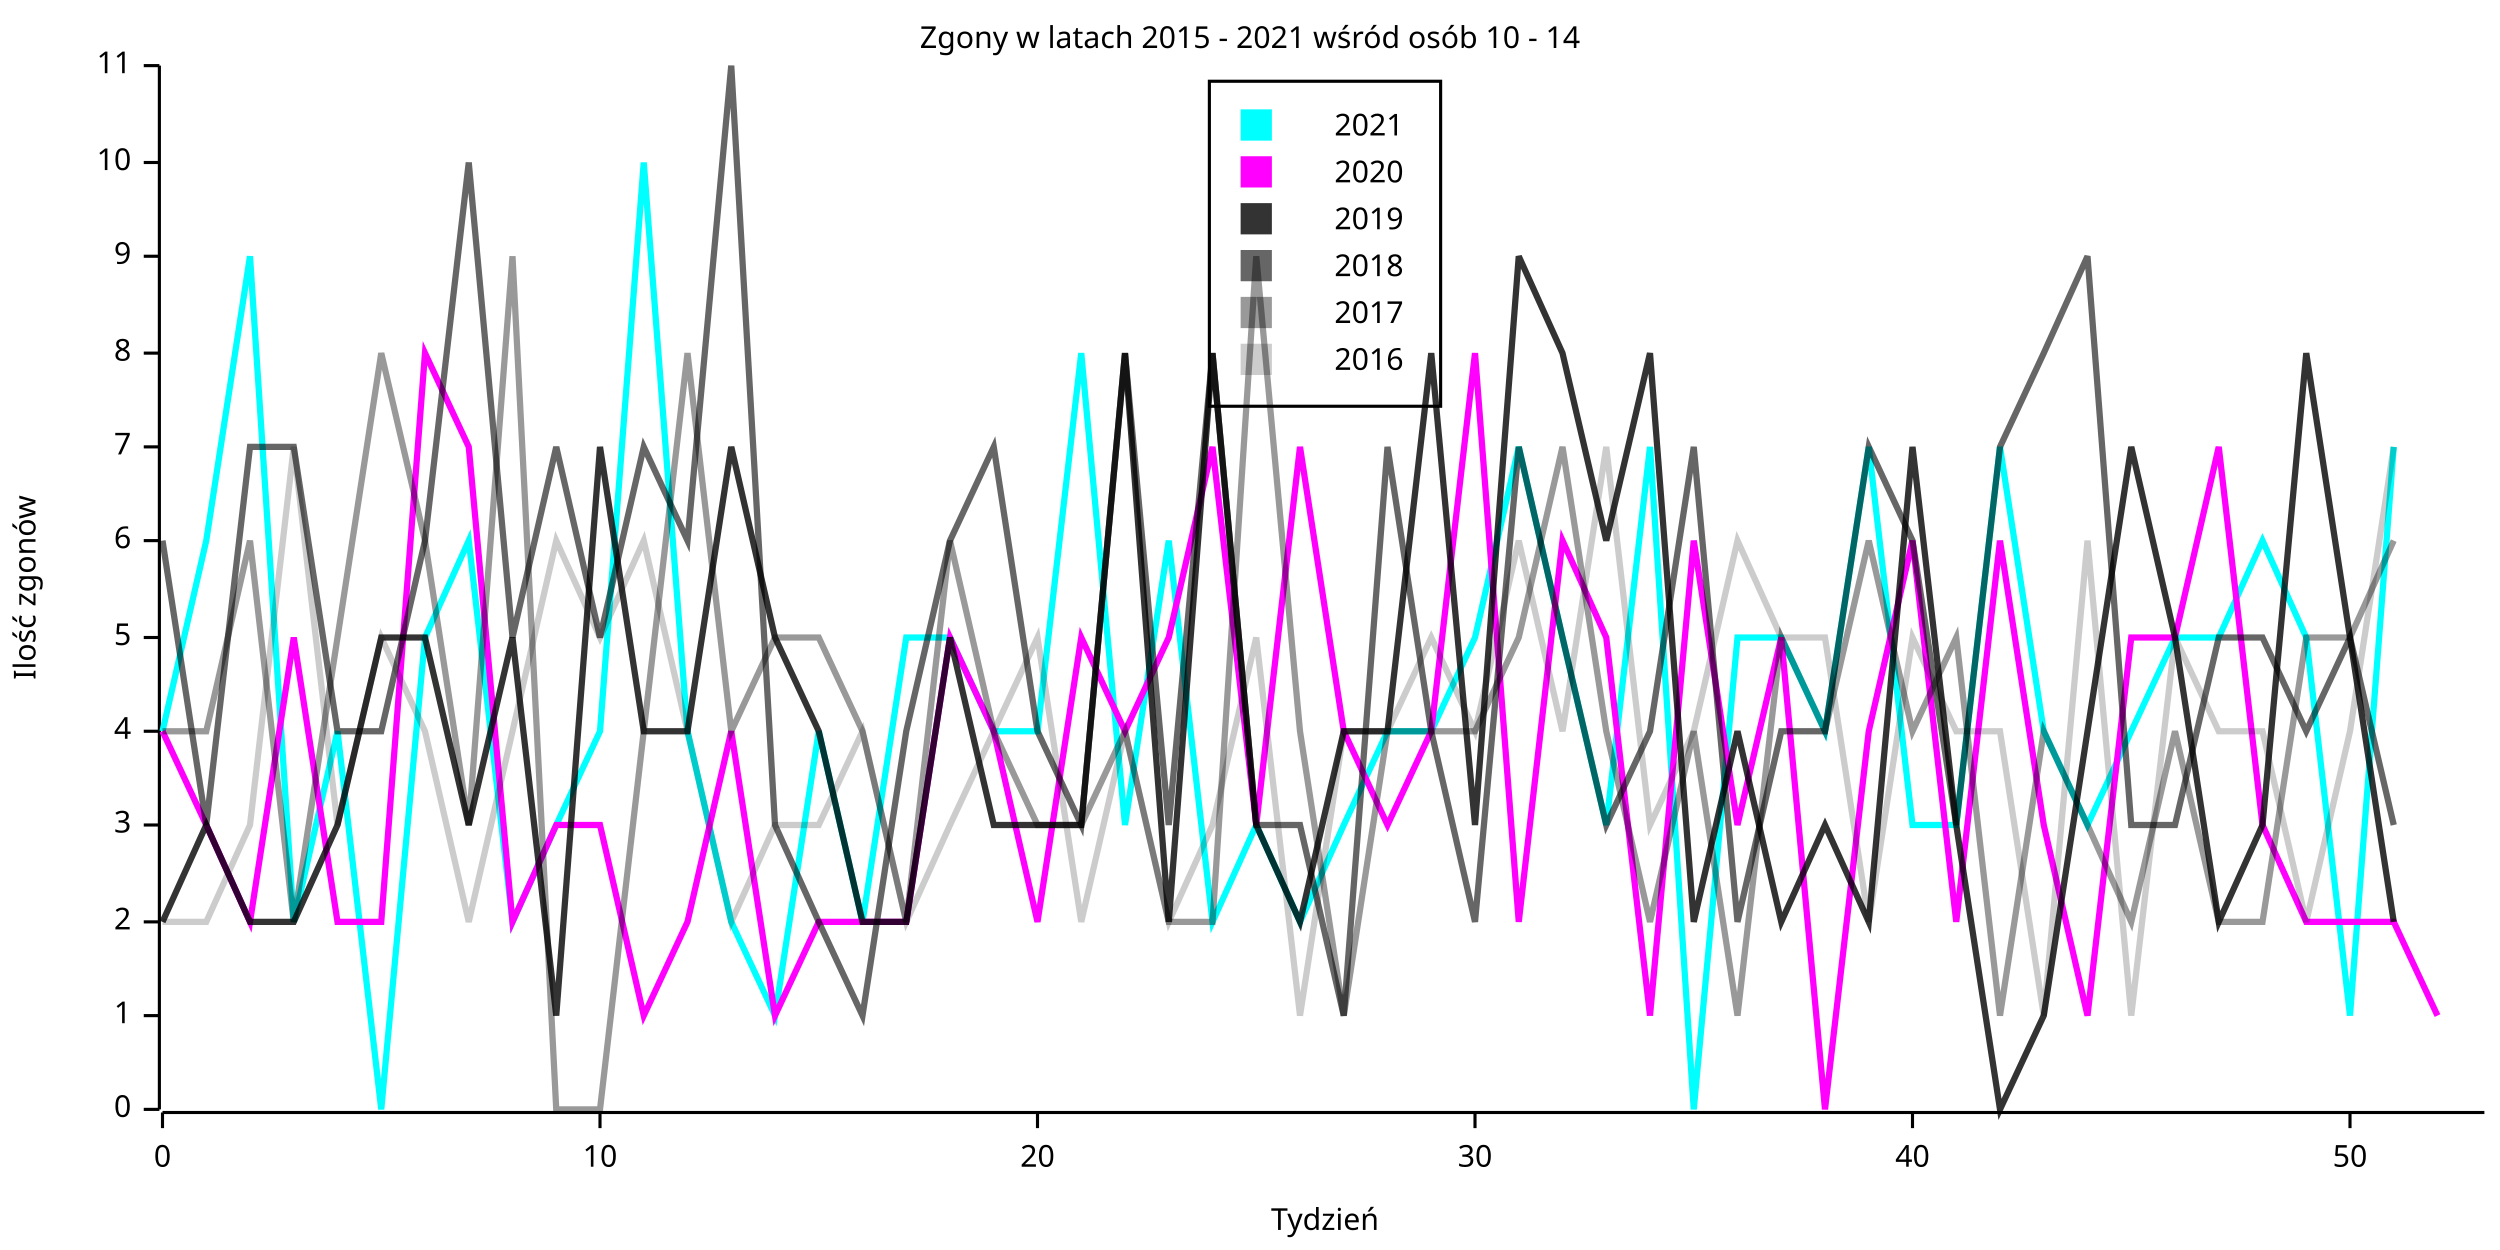
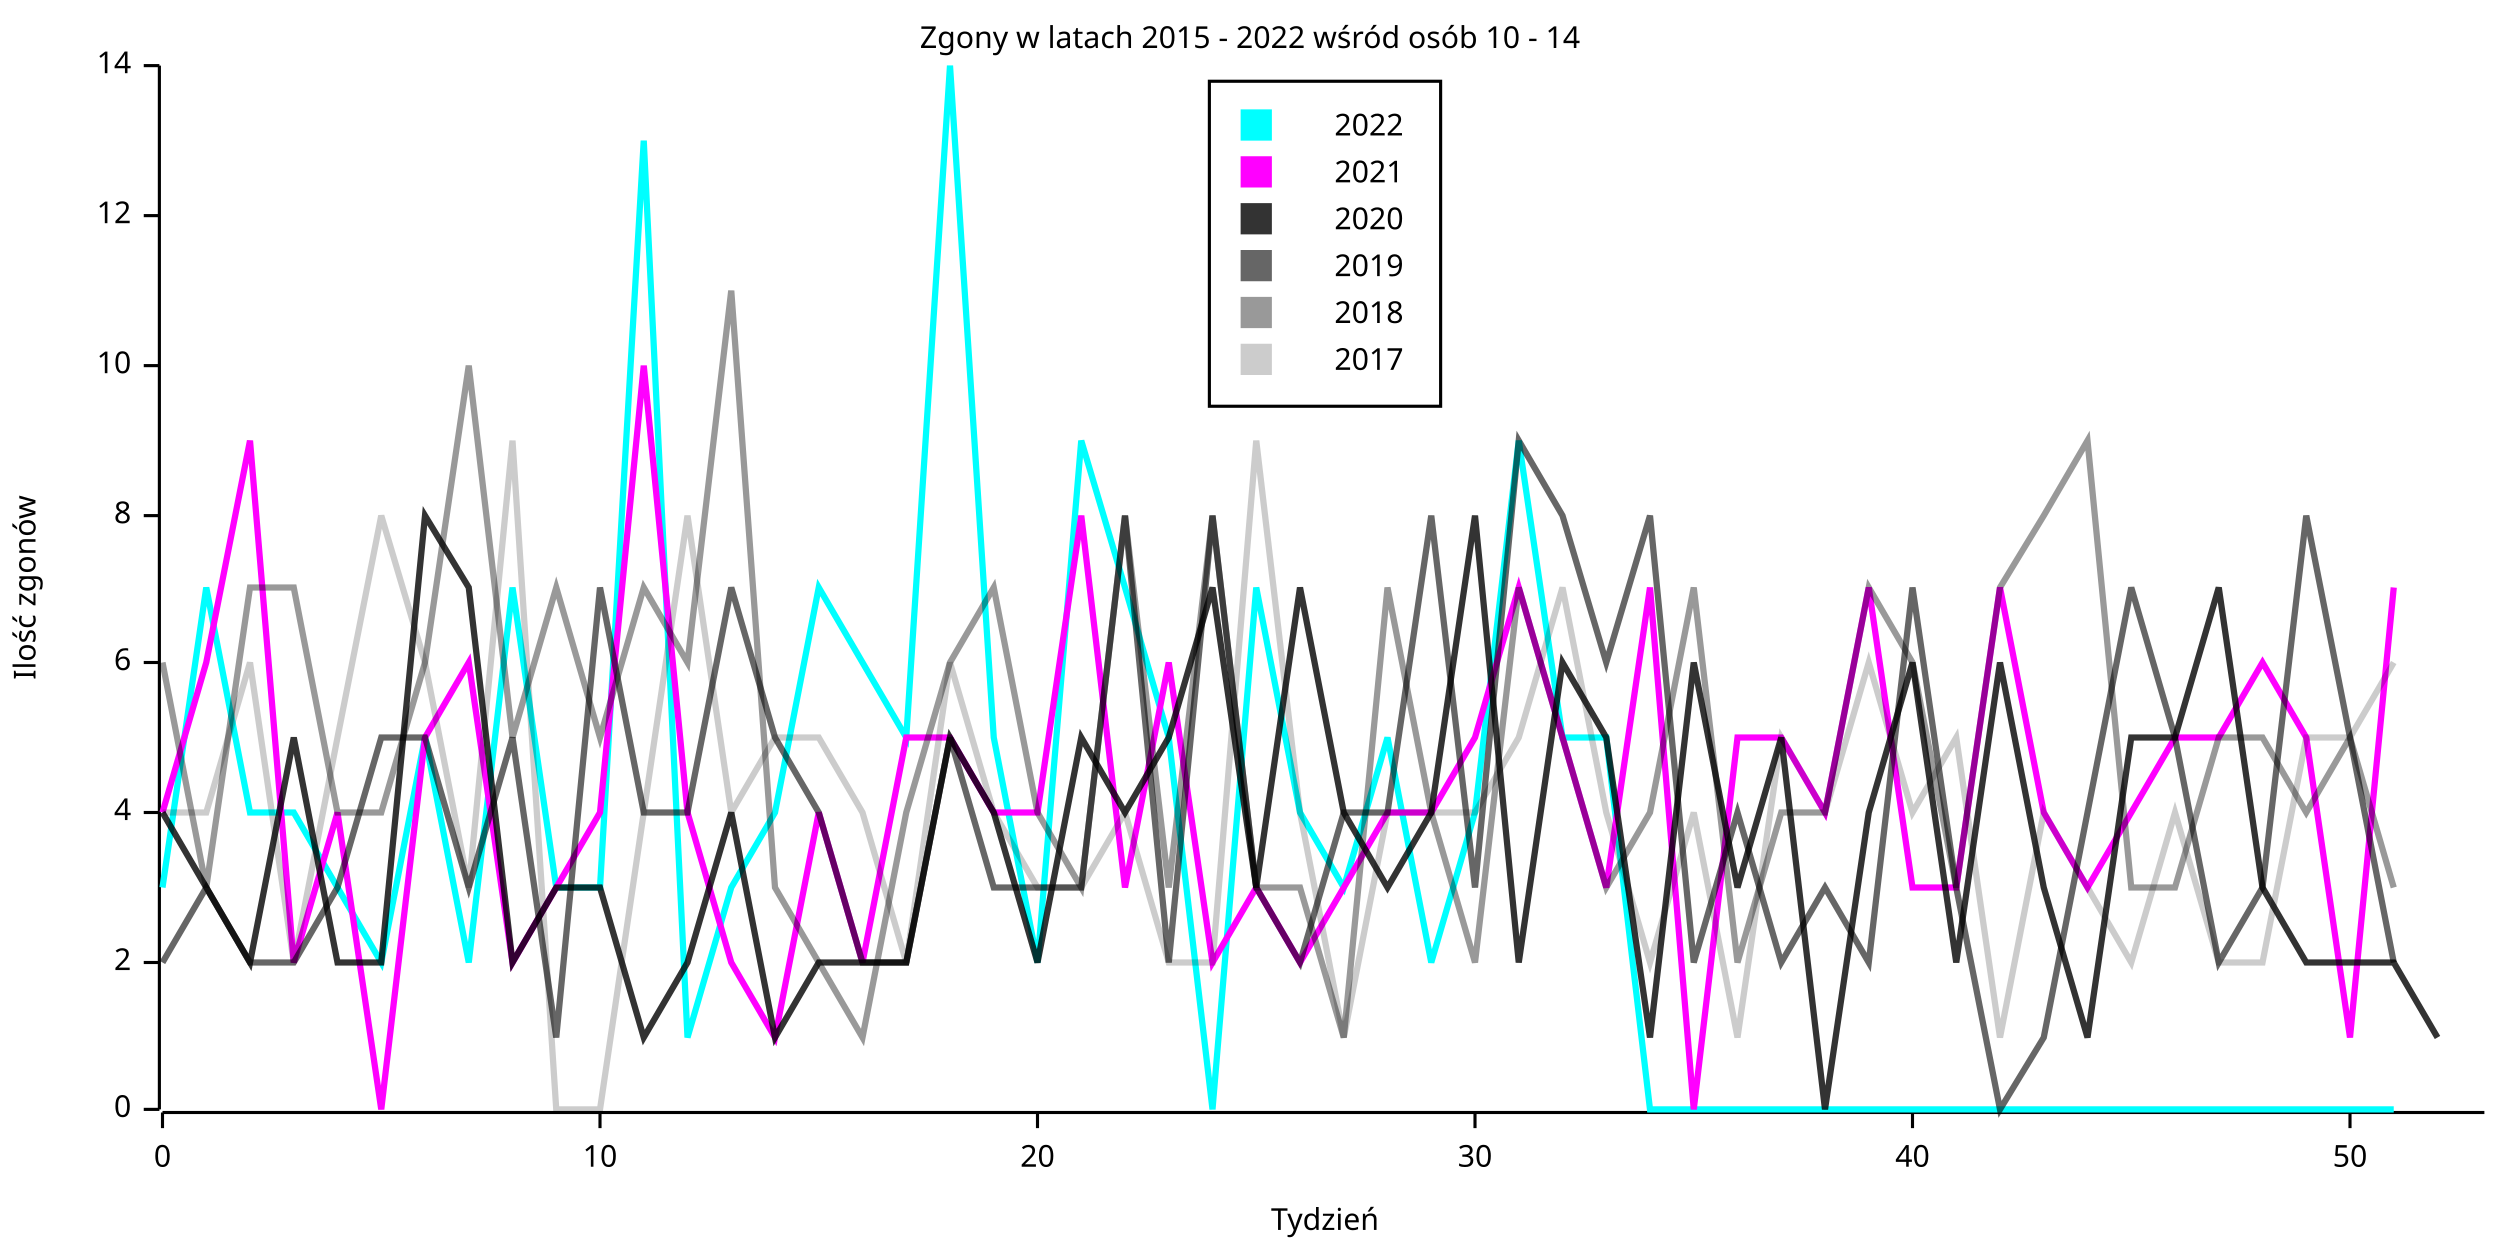
<svg xmlns="http://www.w3.org/2000/svg" width="800" height="400" viewBox="0 0 800 400">
  <rect x="0" y="0" width="800" height="400" opacity="1" fill="#FFFFFF" stroke="none" />
  <text x="400" y="8" dy="0.76em" text-anchor="middle" font-family="sans-serif" font-size="9.677" opacity="1" fill="#000000">
- Zgony w latach 2015 - 2021 wśród osób 10 - 14
+ Zgony w latach 2015 - 2022 wśród osób 10 - 14
</text>
  <text x="4" y="188" dy="0.76em" text-anchor="middle" font-family="sans-serif" font-size="9.677" opacity="1" fill="#000000" transform="rotate(270, 4, 188)">
Ilość zgonów
</text>
  <text x="424" y="396" dy="-0.5ex" text-anchor="middle" font-family="sans-serif" font-size="9.677" opacity="1" fill="#000000">
Tydzień
</text>
  <polyline fill="none" opacity="1" stroke="#000000" stroke-width="1" points="51,21 51,355 " />
  <text x="42" y="355" dy="0.5ex" text-anchor="end" font-family="sans-serif" font-size="9.677" opacity="1" fill="#000000">
0
</text>
  <polyline fill="none" opacity="1" stroke="#000000" stroke-width="1" points="46,355 51,355 " />
-   <text x="42" y="325" dy="0.5ex" text-anchor="end" font-family="sans-serif" font-size="9.677" opacity="1" fill="#000000">
- 1
- </text>
-   <polyline fill="none" opacity="1" stroke="#000000" stroke-width="1" points="46,325 51,325 " />
-   <text x="42" y="295" dy="0.5ex" text-anchor="end" font-family="sans-serif" font-size="9.677" opacity="1" fill="#000000">
+   <text x="42" y="308" dy="0.5ex" text-anchor="end" font-family="sans-serif" font-size="9.677" opacity="1" fill="#000000">
2
</text>
-   <polyline fill="none" opacity="1" stroke="#000000" stroke-width="1" points="46,295 51,295 " />
-   <text x="42" y="264" dy="0.5ex" text-anchor="end" font-family="sans-serif" font-size="9.677" opacity="1" fill="#000000">
- 3
- </text>
-   <polyline fill="none" opacity="1" stroke="#000000" stroke-width="1" points="46,264 51,264 " />
-   <text x="42" y="234" dy="0.5ex" text-anchor="end" font-family="sans-serif" font-size="9.677" opacity="1" fill="#000000">
+   <polyline fill="none" opacity="1" stroke="#000000" stroke-width="1" points="46,308 51,308 " />
+   <text x="42" y="260" dy="0.5ex" text-anchor="end" font-family="sans-serif" font-size="9.677" opacity="1" fill="#000000">
4
</text>
-   <polyline fill="none" opacity="1" stroke="#000000" stroke-width="1" points="46,234 51,234 " />
-   <text x="42" y="204" dy="0.5ex" text-anchor="end" font-family="sans-serif" font-size="9.677" opacity="1" fill="#000000">
- 5
- </text>
-   <polyline fill="none" opacity="1" stroke="#000000" stroke-width="1" points="46,204 51,204 " />
-   <text x="42" y="173" dy="0.5ex" text-anchor="end" font-family="sans-serif" font-size="9.677" opacity="1" fill="#000000">
+   <polyline fill="none" opacity="1" stroke="#000000" stroke-width="1" points="46,260 51,260 " />
+   <text x="42" y="212" dy="0.5ex" text-anchor="end" font-family="sans-serif" font-size="9.677" opacity="1" fill="#000000">
6
</text>
-   <polyline fill="none" opacity="1" stroke="#000000" stroke-width="1" points="46,173 51,173 " />
-   <text x="42" y="143" dy="0.5ex" text-anchor="end" font-family="sans-serif" font-size="9.677" opacity="1" fill="#000000">
- 7
- </text>
-   <polyline fill="none" opacity="1" stroke="#000000" stroke-width="1" points="46,143 51,143 " />
-   <text x="42" y="113" dy="0.5ex" text-anchor="end" font-family="sans-serif" font-size="9.677" opacity="1" fill="#000000">
+   <polyline fill="none" opacity="1" stroke="#000000" stroke-width="1" points="46,212 51,212 " />
+   <text x="42" y="165" dy="0.5ex" text-anchor="end" font-family="sans-serif" font-size="9.677" opacity="1" fill="#000000">
8
</text>
-   <polyline fill="none" opacity="1" stroke="#000000" stroke-width="1" points="46,113 51,113 " />
-   <text x="42" y="82" dy="0.5ex" text-anchor="end" font-family="sans-serif" font-size="9.677" opacity="1" fill="#000000">
- 9
- </text>
-   <polyline fill="none" opacity="1" stroke="#000000" stroke-width="1" points="46,82 51,82 " />
-   <text x="42" y="52" dy="0.5ex" text-anchor="end" font-family="sans-serif" font-size="9.677" opacity="1" fill="#000000">
+   <polyline fill="none" opacity="1" stroke="#000000" stroke-width="1" points="46,165 51,165 " />
+   <text x="42" y="117" dy="0.5ex" text-anchor="end" font-family="sans-serif" font-size="9.677" opacity="1" fill="#000000">
10
</text>
-   <polyline fill="none" opacity="1" stroke="#000000" stroke-width="1" points="46,52 51,52 " />
+   <polyline fill="none" opacity="1" stroke="#000000" stroke-width="1" points="46,117 51,117 " />
+   <text x="42" y="69" dy="0.5ex" text-anchor="end" font-family="sans-serif" font-size="9.677" opacity="1" fill="#000000">
+ 12
+ </text>
+   <polyline fill="none" opacity="1" stroke="#000000" stroke-width="1" points="46,69 51,69 " />
  <text x="42" y="21" dy="0.5ex" text-anchor="end" font-family="sans-serif" font-size="9.677" opacity="1" fill="#000000">
- 11
+ 14
</text>
  <polyline fill="none" opacity="1" stroke="#000000" stroke-width="1" points="46,21 51,21 " />
  <polyline fill="none" opacity="1" stroke="#000000" stroke-width="1" points="52,356 795,356 " />
  <text x="52" y="366" dy="0.76em" text-anchor="middle" font-family="sans-serif" font-size="9.677" opacity="1" fill="#000000">
0
</text>
  <polyline fill="none" opacity="1" stroke="#000000" stroke-width="1" points="52,356 52,361 " />
  <text x="192" y="366" dy="0.76em" text-anchor="middle" font-family="sans-serif" font-size="9.677" opacity="1" fill="#000000">
10
</text>
  <polyline fill="none" opacity="1" stroke="#000000" stroke-width="1" points="192,356 192,361 " />
  <text x="332" y="366" dy="0.76em" text-anchor="middle" font-family="sans-serif" font-size="9.677" opacity="1" fill="#000000">
20
</text>
  <polyline fill="none" opacity="1" stroke="#000000" stroke-width="1" points="332,356 332,361 " />
  <text x="472" y="366" dy="0.76em" text-anchor="middle" font-family="sans-serif" font-size="9.677" opacity="1" fill="#000000">
30
</text>
  <polyline fill="none" opacity="1" stroke="#000000" stroke-width="1" points="472,356 472,361 " />
  <text x="612" y="366" dy="0.76em" text-anchor="middle" font-family="sans-serif" font-size="9.677" opacity="1" fill="#000000">
40
</text>
  <polyline fill="none" opacity="1" stroke="#000000" stroke-width="1" points="612,356 612,361 " />
  <text x="752" y="366" dy="0.76em" text-anchor="middle" font-family="sans-serif" font-size="9.677" opacity="1" fill="#000000">
50
</text>
  <polyline fill="none" opacity="1" stroke="#000000" stroke-width="1" points="752,356 752,361 " />
-   <polyline fill="none" opacity="1" stroke="#00FFFF" stroke-width="2" points="52,234 66,173 80,82 94,295 108,234 122,355 136,204 150,173 164,295 178,264 192,234 206,52 220,234 234,295 248,325 262,234 276,295 290,204 304,204 318,234 332,234 346,113 360,264 374,173 388,295 402,264 416,295 430,264 444,234 458,234 472,204 486,143 500,204 514,264 528,143 542,355 556,204 570,204 584,234 598,143 612,264 626,264 640,143 654,234 668,264 682,234 696,204 710,204 724,173 738,204 752,325 766,143 " />
-   <polyline fill="none" opacity="1" stroke="#FF00FF" stroke-width="2" points="52,234 66,264 80,295 94,204 108,295 122,295 136,113 150,143 164,295 178,264 192,264 206,325 220,295 234,234 248,325 262,295 276,295 290,295 304,204 318,234 332,295 346,204 360,234 374,204 388,143 402,264 416,143 430,234 444,264 458,234 472,113 486,295 500,173 514,204 528,325 542,173 556,264 570,204 584,355 598,234 612,173 626,295 640,173 654,264 668,325 682,204 696,204 710,143 724,264 738,295 752,295 766,295 780,325 " />
-   <polyline fill="none" opacity="0.8" stroke="#000000" stroke-width="2" points="52,295 66,264 80,295 94,295 108,264 122,204 136,204 150,264 164,204 178,325 192,143 206,234 220,234 234,143 248,204 262,234 276,295 290,295 304,204 318,264 332,264 346,264 360,113 374,295 388,113 402,264 416,295 430,234 444,234 458,113 472,264 486,82 500,113 514,173 528,113 542,295 556,234 570,295 584,264 598,295 612,143 626,264 640,355 654,325 668,234 682,143 696,204 710,295 724,264 738,113 752,204 766,295 " />
-   <polyline fill="none" opacity="0.6" stroke="#000000" stroke-width="2" points="52,173 66,264 80,143 94,143 108,234 122,234 136,173 150,52 164,204 178,143 192,204 206,143 220,173 234,21 248,264 262,295 276,325 290,234 304,173 318,143 332,234 346,264 360,113 374,264 388,113 402,264 416,264 430,325 444,143 458,234 472,295 486,143 500,204 514,264 528,234 542,143 556,295 570,234 584,234 598,143 612,173 626,264 640,143 654,113 668,82 682,264 696,264 710,204 724,204 738,234 752,204 766,264 " />
-   <polyline fill="none" opacity="0.4" stroke="#000000" stroke-width="2" points="52,234 66,234 80,173 94,295 108,204 122,113 136,173 150,264 164,82 178,355 192,355 206,234 220,113 234,234 248,204 262,204 276,234 290,295 304,173 318,234 332,264 346,264 360,234 374,295 388,295 402,82 416,234 430,325 444,234 458,234 472,234 486,204 500,143 514,234 528,295 542,234 556,325 570,204 584,234 598,173 612,234 626,204 640,325 654,234 668,264 682,295 696,234 710,295 724,295 738,204 752,204 766,173 " />
-   <polyline fill="none" opacity="0.2" stroke="#000000" stroke-width="2" points="52,295 66,295 80,264 94,143 108,264 122,204 136,234 150,295 164,234 178,173 192,204 206,173 220,234 234,295 248,264 262,264 276,234 290,295 304,264 318,234 332,204 346,295 360,234 374,295 388,264 402,204 416,325 430,234 444,234 458,204 472,234 486,173 500,234 514,143 528,264 542,234 556,173 570,204 584,204 598,295 612,204 626,234 640,234 654,325 668,173 682,325 696,204 710,234 724,234 738,295 752,234 766,143 " />
+   <polyline fill="none" opacity="1" stroke="#00FFFF" stroke-width="2" points="52,284 66,188 80,260 94,260 108,284 122,308 136,236 150,308 164,188 178,284 192,284 206,45 220,332 234,284 248,260 262,188 276,212 290,236 304,21 318,236 332,308 346,141 360,188 374,236 388,355 402,188 416,260 430,284 444,236 458,308 472,260 486,141 500,236 514,236 528,355 542,355 556,355 570,355 584,355 598,355 612,355 626,355 640,355 654,355 668,355 682,355 696,355 710,355 724,355 738,355 752,355 766,355 " />
+   <polyline fill="none" opacity="1" stroke="#FF00FF" stroke-width="2" points="52,260 66,212 80,141 94,308 108,260 122,355 136,236 150,212 164,308 178,284 192,260 206,117 220,260 234,308 248,332 262,260 276,308 290,236 304,236 318,260 332,260 346,165 360,284 374,212 388,308 402,284 416,308 430,284 444,260 458,260 472,236 486,188 500,236 514,284 528,188 542,355 556,236 570,236 584,260 598,188 612,284 626,284 640,188 654,260 668,284 682,260 696,236 710,236 724,212 738,236 752,332 766,188 " />
+   <polyline fill="none" opacity="0.8" stroke="#000000" stroke-width="2" points="52,260 66,284 80,308 94,236 108,308 122,308 136,165 150,188 164,308 178,284 192,284 206,332 220,308 234,260 248,332 262,308 276,308 290,308 304,236 318,260 332,308 346,236 360,260 374,236 388,188 402,284 416,188 430,260 444,284 458,260 472,165 486,308 500,212 514,236 528,332 542,212 556,284 570,236 584,355 598,260 612,212 626,308 640,212 654,284 668,332 682,236 696,236 710,188 724,284 738,308 752,308 766,308 780,332 " />
+   <polyline fill="none" opacity="0.6" stroke="#000000" stroke-width="2" points="52,308 66,284 80,308 94,308 108,284 122,236 136,236 150,284 164,236 178,332 192,188 206,260 220,260 234,188 248,236 262,260 276,308 290,308 304,236 318,284 332,284 346,284 360,165 374,308 388,165 402,284 416,308 430,260 444,260 458,165 472,284 486,141 500,165 514,212 528,165 542,308 556,260 570,308 584,284 598,308 612,188 626,284 640,355 654,332 668,260 682,188 696,236 710,308 724,284 738,165 752,236 766,308 " />
+   <polyline fill="none" opacity="0.4" stroke="#000000" stroke-width="2" points="52,212 66,284 80,188 94,188 108,260 122,260 136,212 150,117 164,236 178,188 192,236 206,188 220,212 234,93 248,284 262,308 276,332 290,260 304,212 318,188 332,260 346,284 360,165 374,284 388,165 402,284 416,284 430,332 444,188 458,260 472,308 486,188 500,236 514,284 528,260 542,188 556,308 570,260 584,260 598,188 612,212 626,284 640,188 654,165 668,141 682,284 696,284 710,236 724,236 738,260 752,236 766,284 " />
+   <polyline fill="none" opacity="0.2" stroke="#000000" stroke-width="2" points="52,260 66,260 80,212 94,308 108,236 122,165 136,212 150,284 164,141 178,355 192,355 206,260 220,165 234,260 248,236 262,236 276,260 290,308 304,212 318,260 332,284 346,284 360,260 374,308 388,308 402,141 416,260 430,332 444,260 458,260 472,260 486,236 500,188 514,260 528,308 542,260 556,332 570,236 584,260 598,212 612,260 626,236 640,332 654,260 668,284 682,308 696,260 710,308 724,308 738,236 752,236 766,212 " />
  <rect x="387" y="26" width="74" height="104" opacity="1" fill="none" stroke="#000000" />
  <text x="427" y="36" dy="0.76em" text-anchor="start" font-family="sans-serif" font-size="9.677" opacity="1" fill="#000000">
+ 2022
+ </text>
+   <text x="427" y="51" dy="0.76em" text-anchor="start" font-family="sans-serif" font-size="9.677" opacity="1" fill="#000000">
2021
</text>
-   <text x="427" y="51" dy="0.76em" text-anchor="start" font-family="sans-serif" font-size="9.677" opacity="1" fill="#000000">
+   <text x="427" y="66" dy="0.76em" text-anchor="start" font-family="sans-serif" font-size="9.677" opacity="1" fill="#000000">
2020
</text>
-   <text x="427" y="66" dy="0.76em" text-anchor="start" font-family="sans-serif" font-size="9.677" opacity="1" fill="#000000">
+   <text x="427" y="81" dy="0.76em" text-anchor="start" font-family="sans-serif" font-size="9.677" opacity="1" fill="#000000">
2019
</text>
-   <text x="427" y="81" dy="0.76em" text-anchor="start" font-family="sans-serif" font-size="9.677" opacity="1" fill="#000000">
+   <text x="427" y="96" dy="0.76em" text-anchor="start" font-family="sans-serif" font-size="9.677" opacity="1" fill="#000000">
2018
</text>
-   <text x="427" y="96" dy="0.76em" text-anchor="start" font-family="sans-serif" font-size="9.677" opacity="1" fill="#000000">
+   <text x="427" y="111" dy="0.76em" text-anchor="start" font-family="sans-serif" font-size="9.677" opacity="1" fill="#000000">
2017
- </text>
-   <text x="427" y="111" dy="0.76em" text-anchor="start" font-family="sans-serif" font-size="9.677" opacity="1" fill="#000000">
- 2016
</text>
  <rect x="397" y="35" width="10" height="10" opacity="1" fill="#00FFFF" stroke="none" />
  <rect x="397" y="50" width="10" height="10" opacity="1" fill="#FF00FF" stroke="none" />
  <rect x="397" y="65" width="10" height="10" opacity="0.8" fill="#000000" stroke="none" />
  <rect x="397" y="80" width="10" height="10" opacity="0.6" fill="#000000" stroke="none" />
  <rect x="397" y="95" width="10" height="10" opacity="0.4" fill="#000000" stroke="none" />
  <rect x="397" y="110" width="10" height="10" opacity="0.2" fill="#000000" stroke="none" />
</svg>
